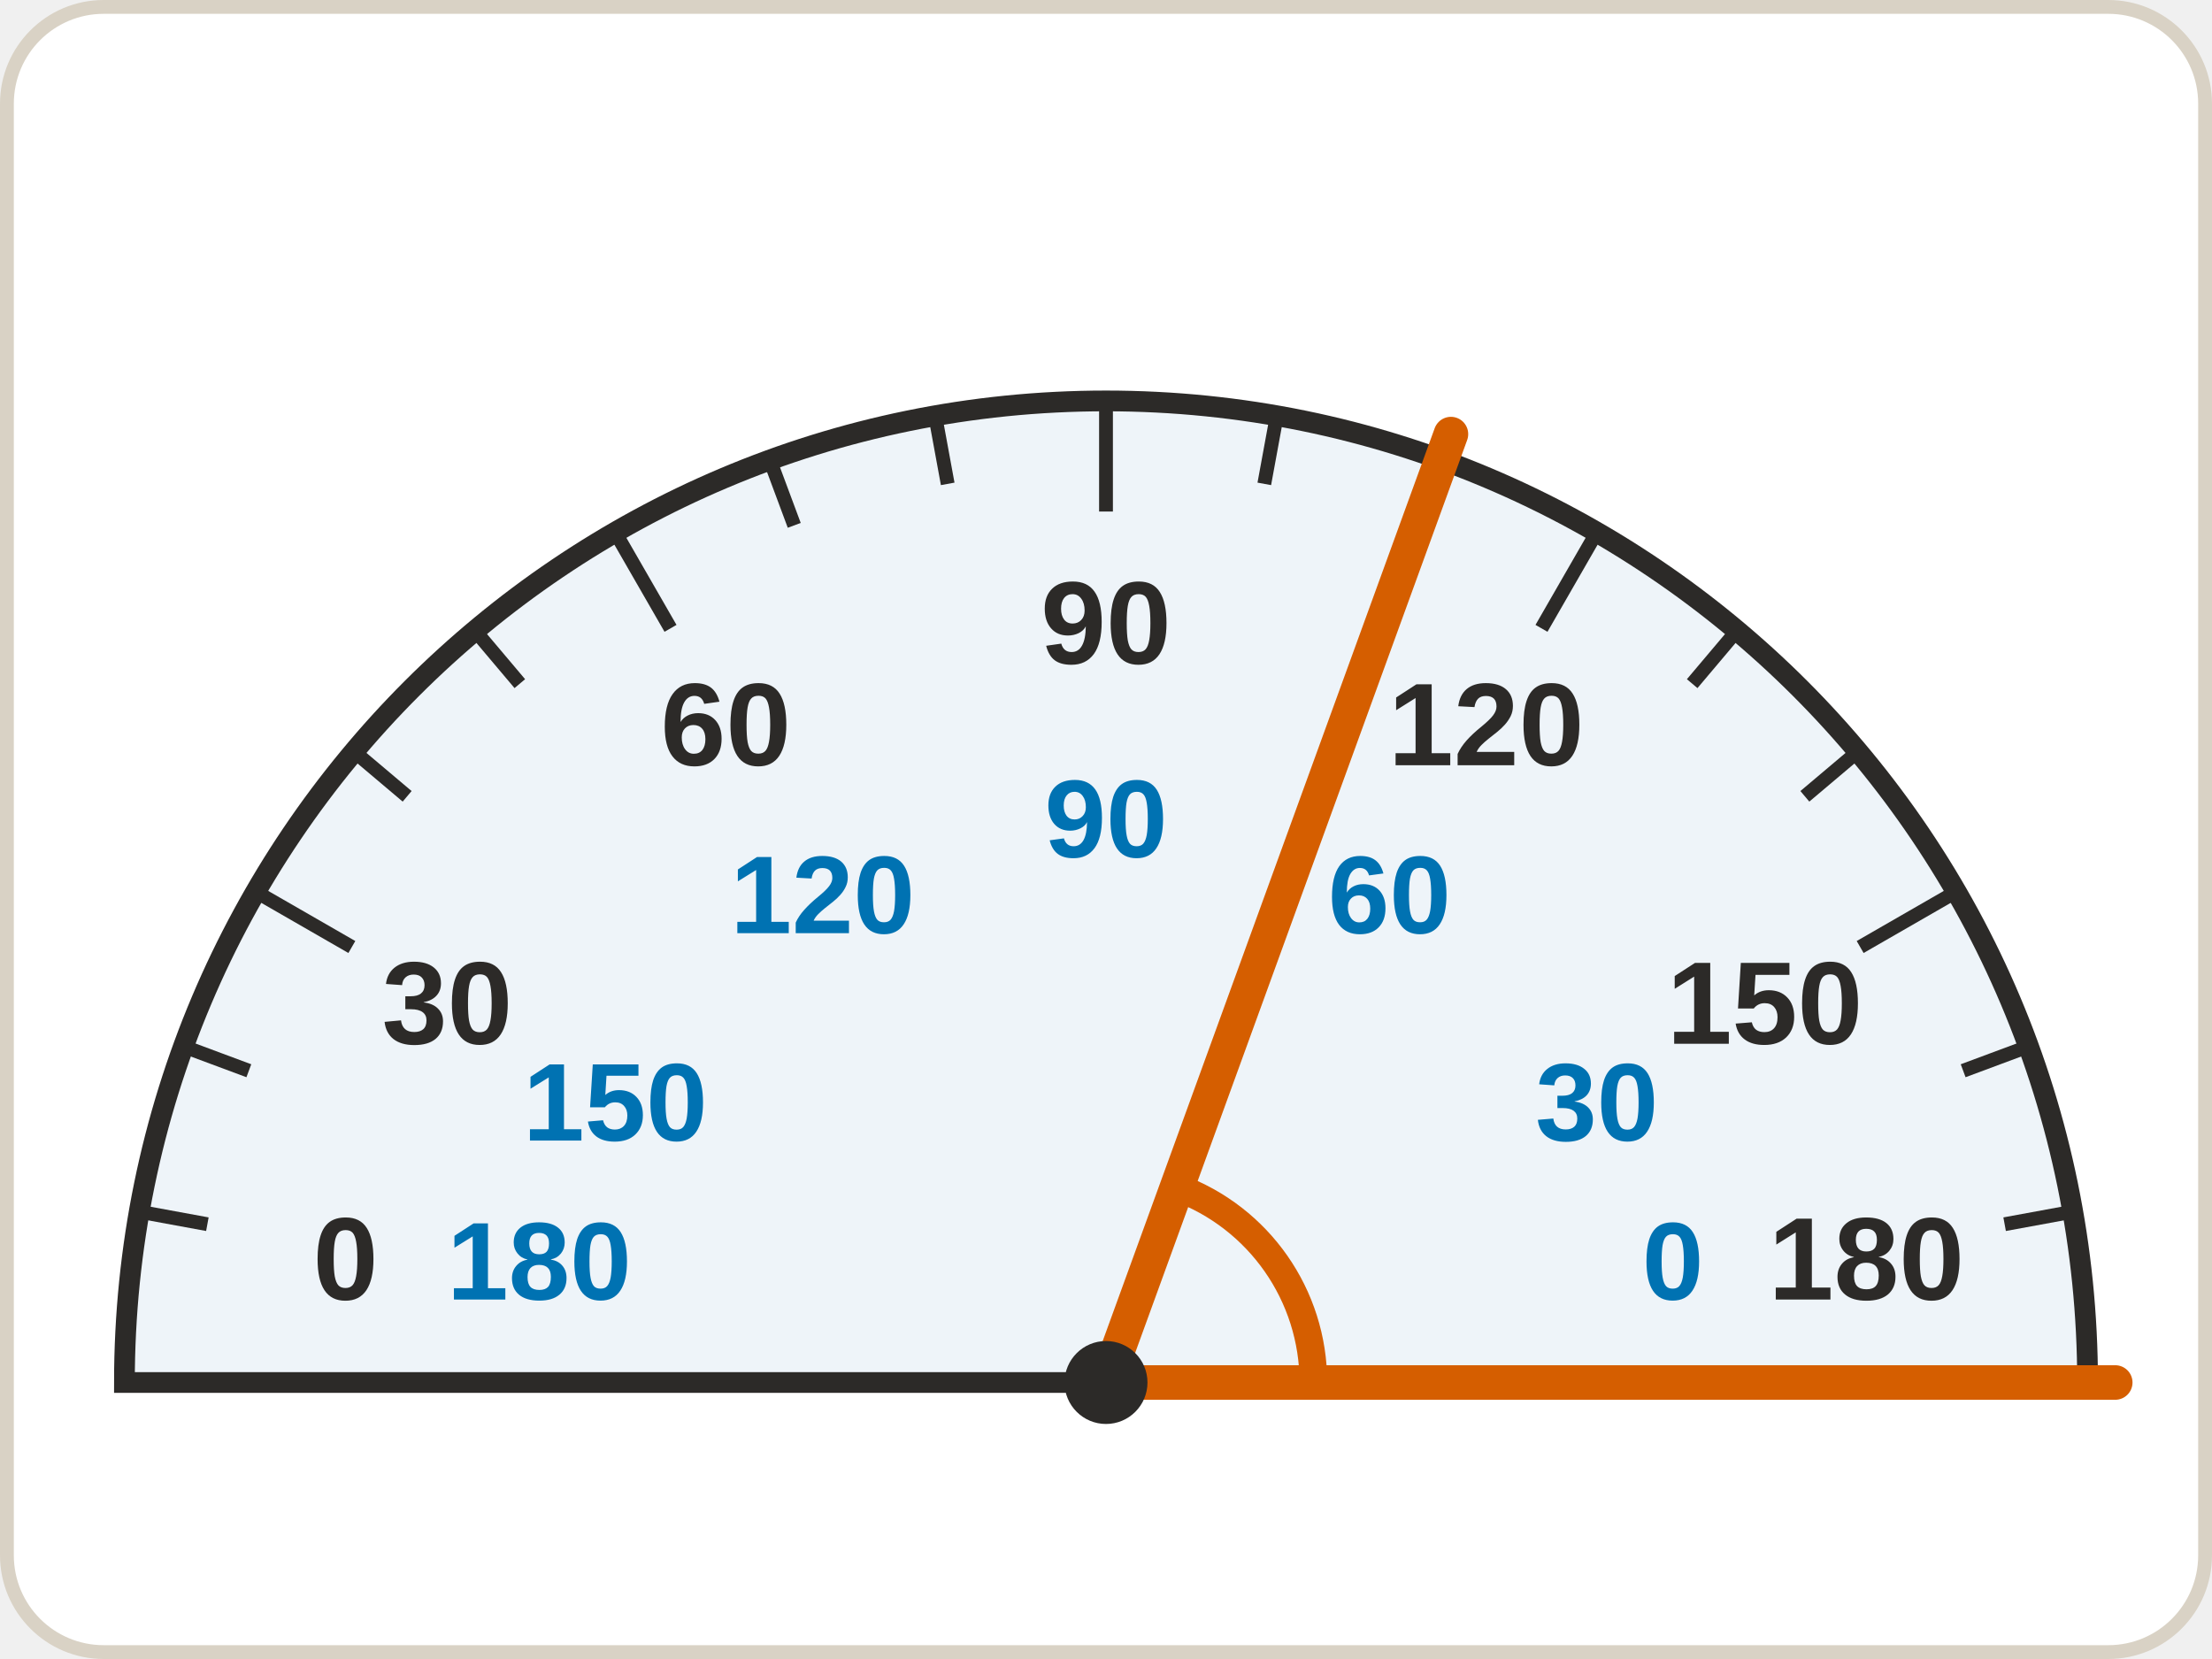
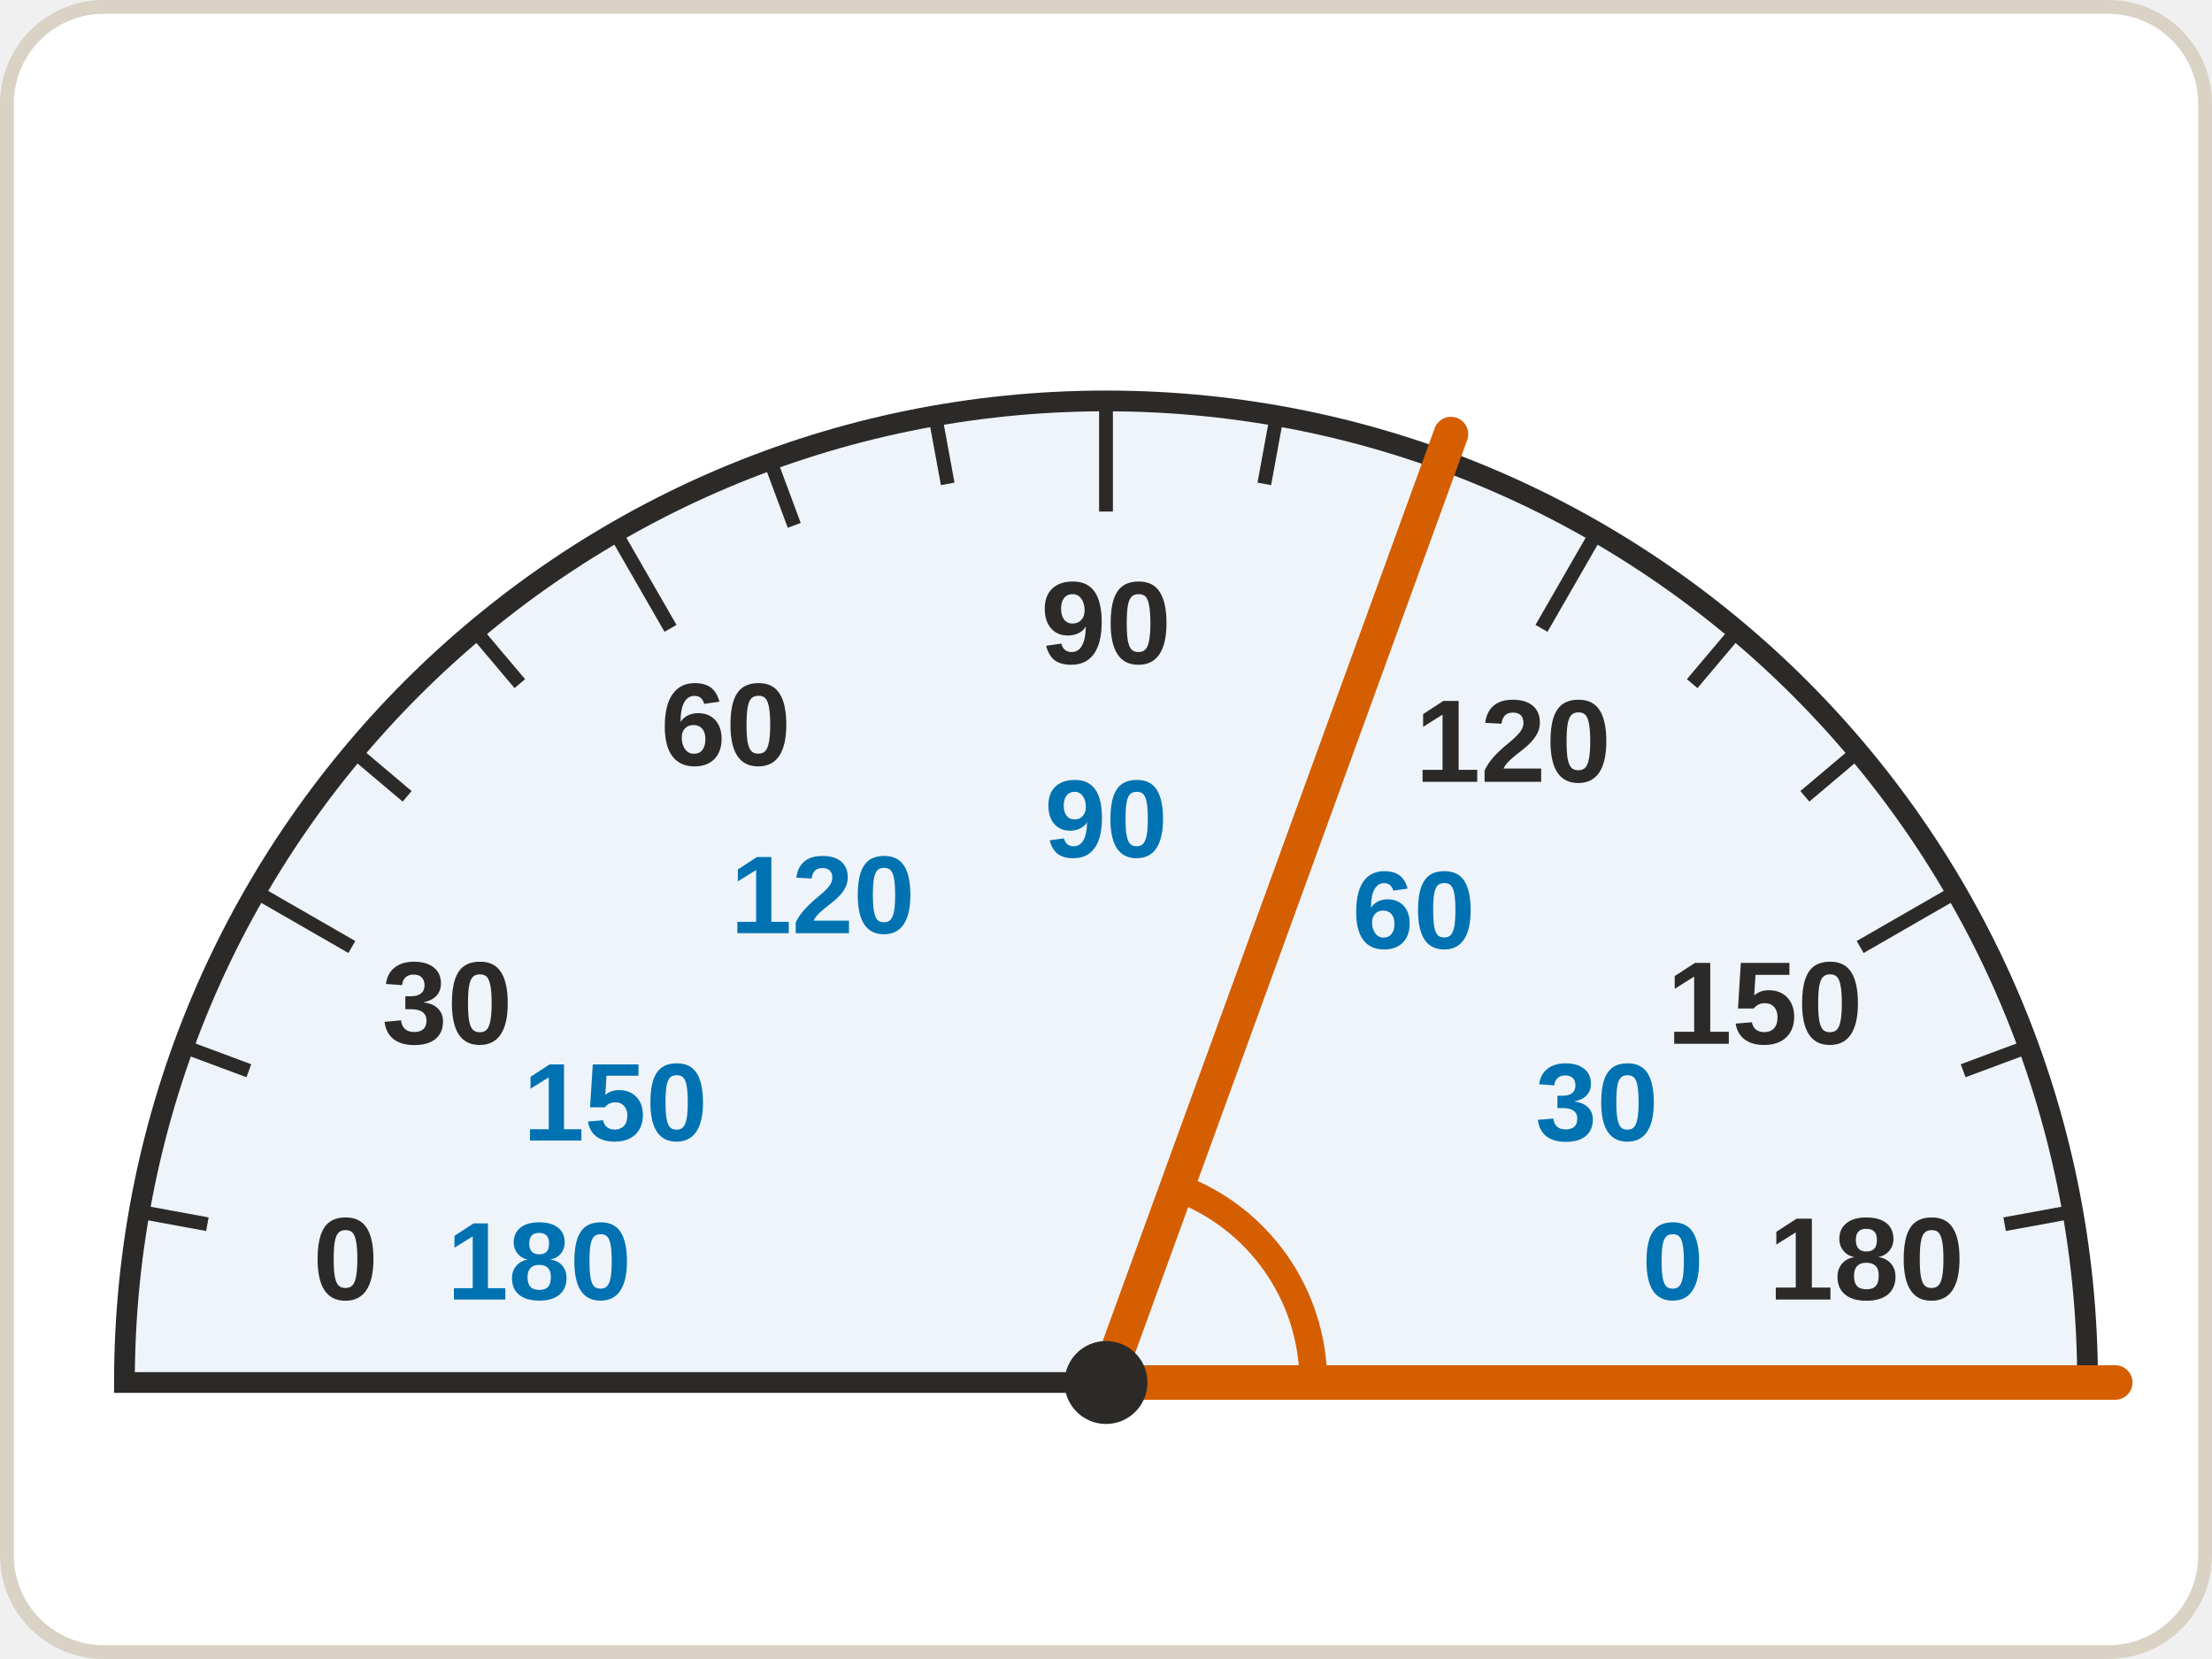
<svg xmlns="http://www.w3.org/2000/svg" viewBox="0 0 320 240" width="320" height="240">
  <rect x="1" y="1" width="318" height="238" rx="14" fill="#fff" stroke="#d9d2c5" stroke-width="2" />
  <path d="M18 200A142 142 0 0 1 302 200Z" fill="#eef4f9" stroke="#2c2a28" stroke-width="3" />
  <path d="M286 200L302 200M290 177.1L299.8 175.3M284 154.9L293.4 151.4M269.1 137L283 129M261.1 115.2L268.8 108.7M244.8 98.9L251.3 91.2M223 90.9L231 77M205.1 76L208.6 66.6M182.9 70L184.7 60.2M160 74L160 58M137.1 70L135.3 60.2M114.9 76L111.4 66.6M97 90.9L89 77M75.2 98.9L68.7 91.2M58.9 115.2L51.2 108.7M50.9 137L37 129M36 154.9L26.6 151.4M30 177.1L20.2 175.3M34 200L18 200" stroke="#2c2a28" stroke-width="2" />
  <path d="M190 200A30 30 0 0 0 170.3 171.8" fill="none" stroke="#d55e00" stroke-width="4" />
  <line id="lato-1" x1="160" y1="200" x2="306" y2="200" stroke="#d55e00" stroke-width="5" stroke-linecap="round" />
  <line id="lato-2" x1="160" y1="200" x2="209.9" y2="62.8" stroke="#d55e00" stroke-width="5" stroke-linecap="round" />
  <text x="270" y="188" font-family="Arial, Helvetica, sans-serif" font-size="17" font-weight="700" stroke="#eef4f9" stroke-width="5" paint-order="stroke" text-anchor="middle" fill="#2c2a28">180</text>
  <text x="242" y="188" font-family="Arial, Helvetica, sans-serif" font-size="16" font-weight="700" stroke="#eef4f9" stroke-width="5" paint-order="stroke" text-anchor="middle" fill="#0072b2">0</text>
  <text x="255.3" y="151" font-family="Arial, Helvetica, sans-serif" font-size="17" font-weight="700" stroke="#eef4f9" stroke-width="5" paint-order="stroke" text-anchor="middle" fill="#2c2a28">150</text>
  <text x="231" y="165" font-family="Arial, Helvetica, sans-serif" font-size="16" font-weight="700" stroke="#eef4f9" stroke-width="5" paint-order="stroke" text-anchor="middle" fill="#0072b2">30</text>
-   <text x="215" y="110.7" font-family="Arial, Helvetica, sans-serif" font-size="17" font-weight="700" stroke="#eef4f9" stroke-width="5" paint-order="stroke" text-anchor="middle" fill="#2c2a28">120</text>
-   <text x="201" y="135" font-family="Arial, Helvetica, sans-serif" font-size="16" font-weight="700" stroke="#eef4f9" stroke-width="5" paint-order="stroke" text-anchor="middle" fill="#0072b2">60</text>
+   <text x="218.9" y="113.1" font-family="Arial, Helvetica, sans-serif" font-size="17" font-weight="700" stroke="#eef4f9" stroke-width="5" paint-order="stroke" text-anchor="middle" fill="#2c2a28">120</text>
+   <text x="204.5" y="137.2" font-family="Arial, Helvetica, sans-serif" font-size="16" font-weight="700" stroke="#eef4f9" stroke-width="5" paint-order="stroke" text-anchor="middle" fill="#0072b2">60</text>
  <text x="160" y="96" font-family="Arial, Helvetica, sans-serif" font-size="17" font-weight="700" stroke="#eef4f9" stroke-width="5" paint-order="stroke" text-anchor="middle" fill="#2c2a28">90</text>
  <text x="160" y="124" font-family="Arial, Helvetica, sans-serif" font-size="16" font-weight="700" stroke="#eef4f9" stroke-width="5" paint-order="stroke" text-anchor="middle" fill="#0072b2">90</text>
  <text x="105" y="110.7" font-family="Arial, Helvetica, sans-serif" font-size="17" font-weight="700" stroke="#eef4f9" stroke-width="5" paint-order="stroke" text-anchor="middle" fill="#2c2a28">60</text>
  <text x="119" y="135" font-family="Arial, Helvetica, sans-serif" font-size="16" font-weight="700" stroke="#eef4f9" stroke-width="5" paint-order="stroke" text-anchor="middle" fill="#0072b2">120</text>
  <text x="64.7" y="151" font-family="Arial, Helvetica, sans-serif" font-size="17" font-weight="700" stroke="#eef4f9" stroke-width="5" paint-order="stroke" text-anchor="middle" fill="#2c2a28">30</text>
  <text x="89" y="165" font-family="Arial, Helvetica, sans-serif" font-size="16" font-weight="700" stroke="#eef4f9" stroke-width="5" paint-order="stroke" text-anchor="middle" fill="#0072b2">150</text>
  <text x="50" y="188" font-family="Arial, Helvetica, sans-serif" font-size="17" font-weight="700" stroke="#eef4f9" stroke-width="5" paint-order="stroke" text-anchor="middle" fill="#2c2a28">0</text>
  <text x="78" y="188" font-family="Arial, Helvetica, sans-serif" font-size="16" font-weight="700" stroke="#eef4f9" stroke-width="5" paint-order="stroke" text-anchor="middle" fill="#0072b2">180</text>
  <circle cx="160" cy="200" r="6" fill="#2c2a28" />
</svg>
